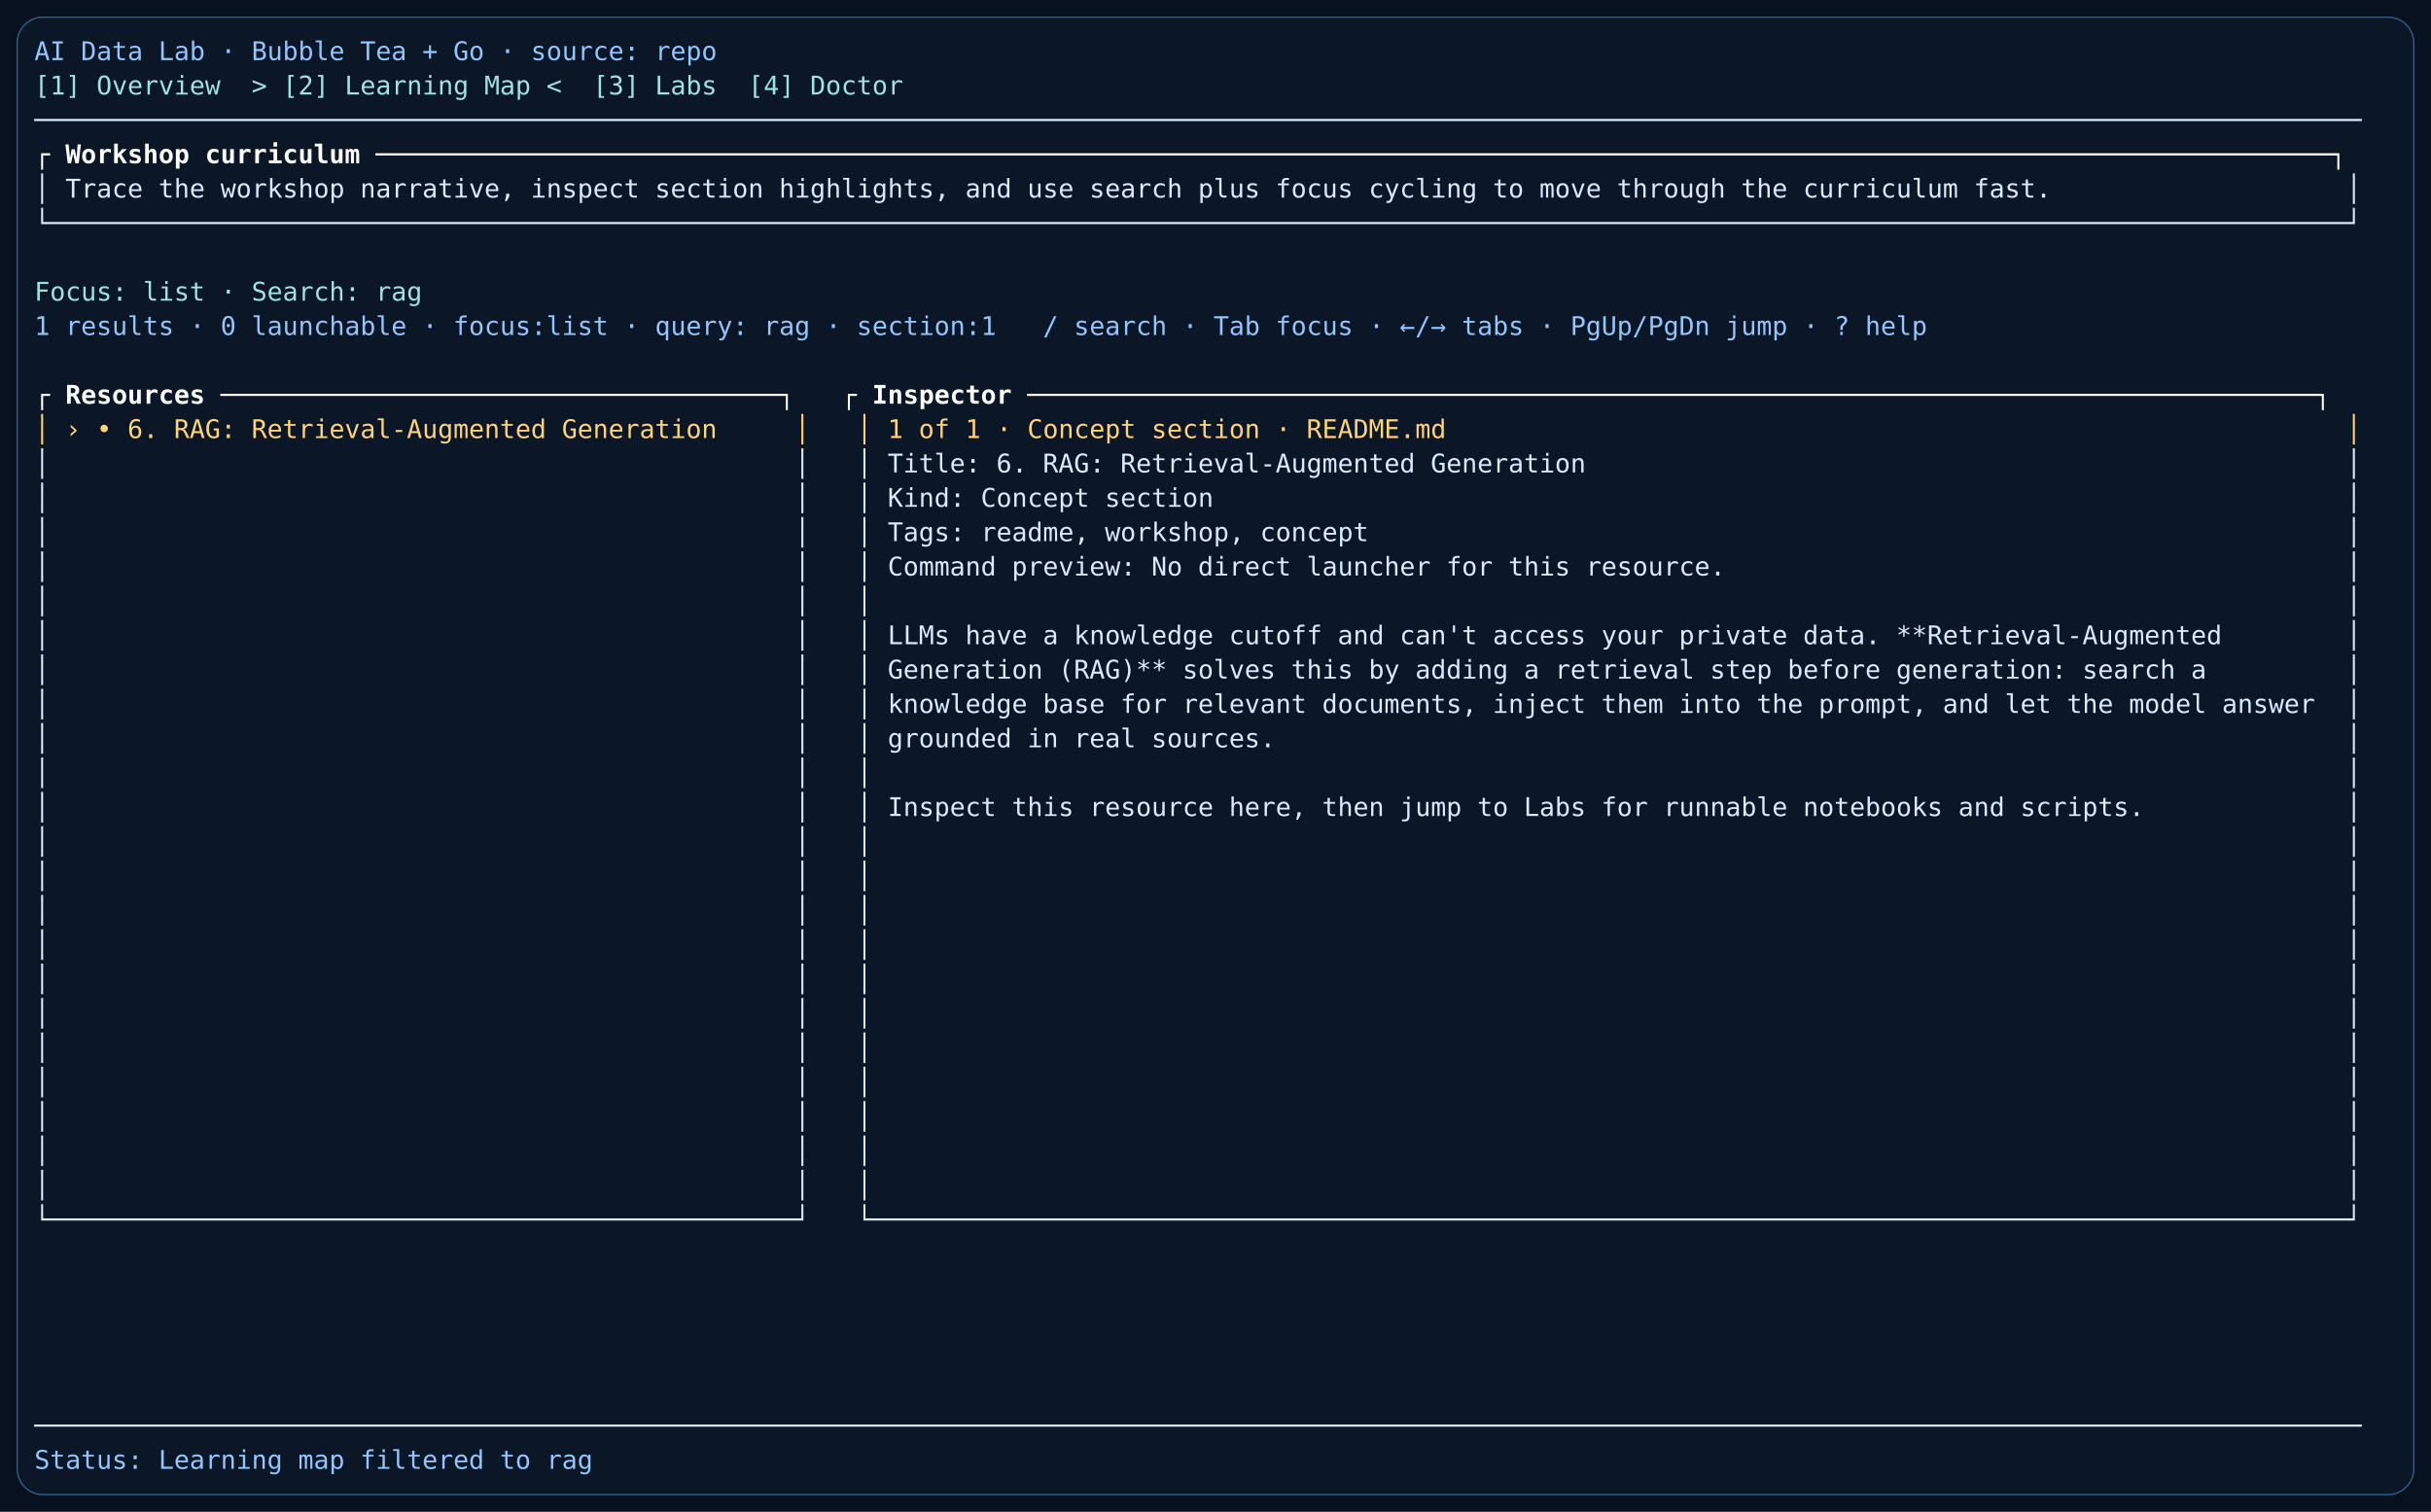
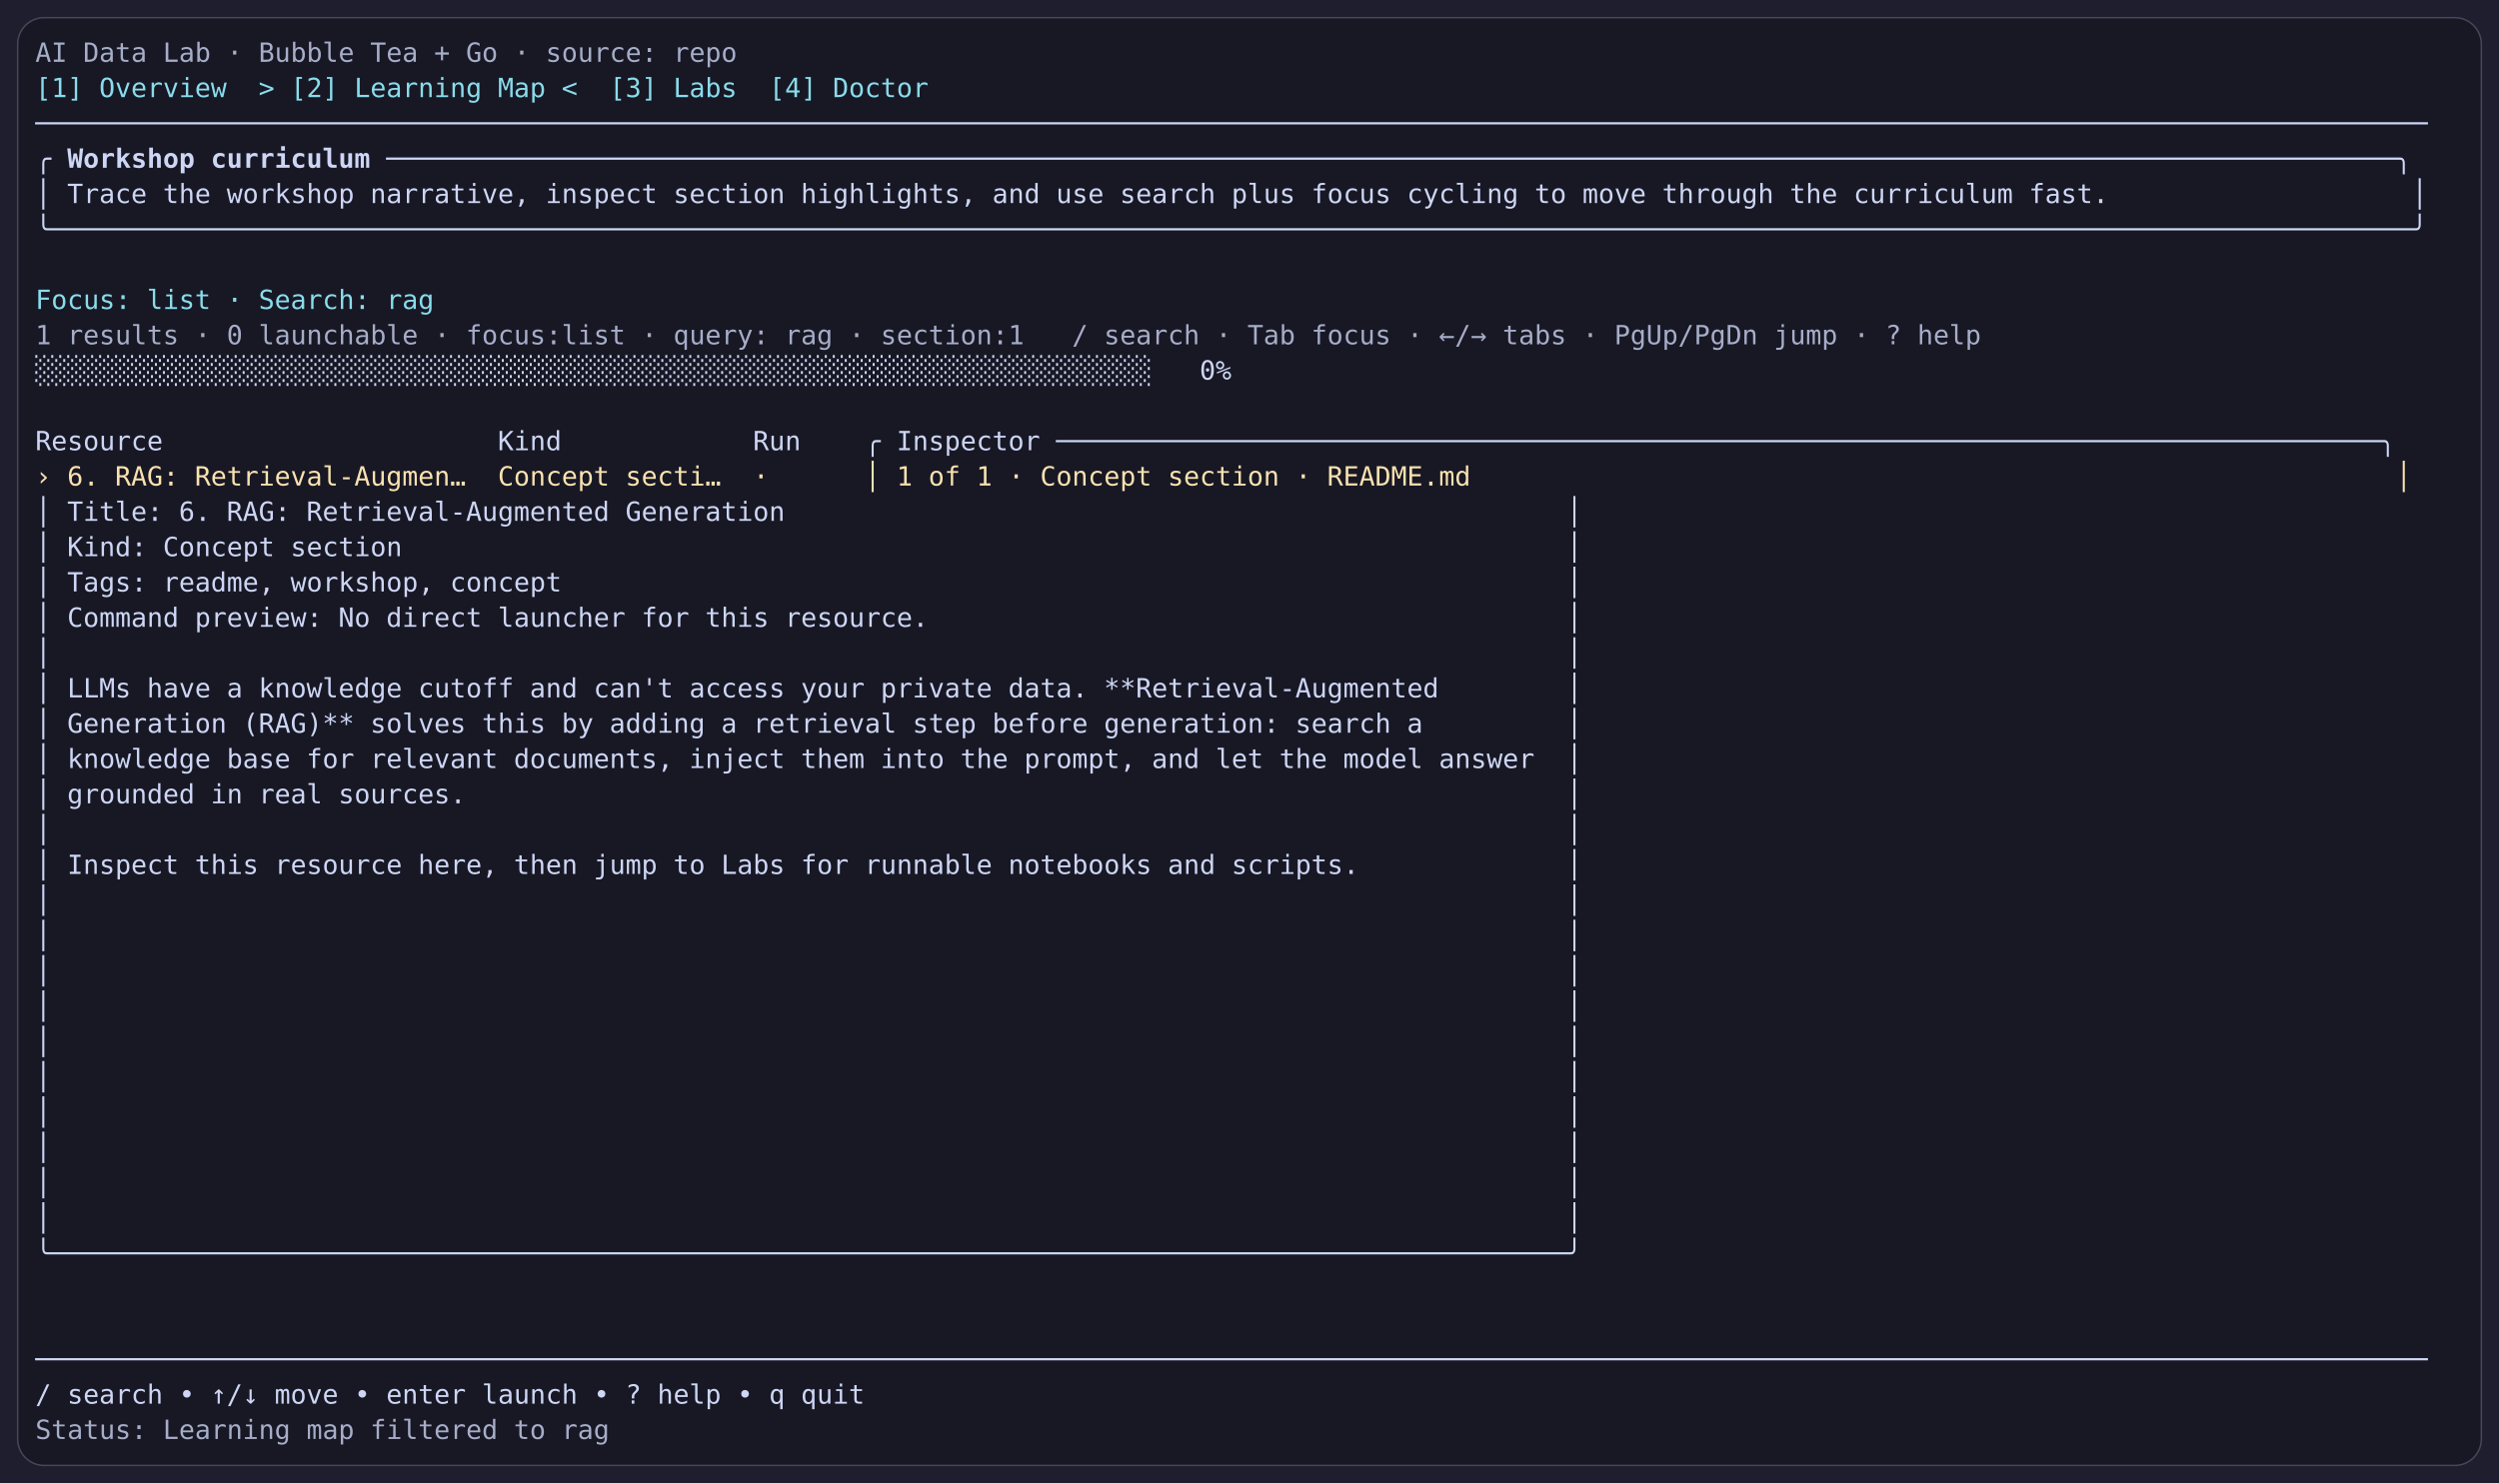
- <svg xmlns="http://www.w3.org/2000/svg" viewBox="0 0 1698 1056">
-   <rect width="100%" height="100%" fill="#07111f" />
-   <rect x="12" y="12" width="1674" height="1032" rx="18" fill="#0b1626" stroke="#315985" />
-   <style>text{font-family:ui-monospace,SFMono-Regular,Menlo,Consolas,monospace;font-size:18px;fill:#dbe9ff;}.muted{fill:#93c5ff;}.accent{fill:#9fe4df;}.warm{fill:#ffd27d;}.title{fill:#ffffff;font-weight:700;}</style>
+ <svg xmlns="http://www.w3.org/2000/svg" viewBox="0 0 1698 1008">
+   <rect width="100%" height="100%" fill="#1e1e2e" />
+   <rect x="12" y="12" width="1674" height="984" rx="18" fill="#181825" stroke="#45475a" />
+   <style>text{font-family:ui-monospace,SFMono-Regular,Menlo,Consolas,monospace;font-size:18px;fill:#cdd6f4;}.muted{fill:#a6adc8;}.accent{fill:#89dceb;}.warm{fill:#f9e2af;}.title{fill:#cdd6f4;font-weight:700;}</style>
  <text class="muted" x="24" y="42">AI Data Lab · Bubble Tea + Go · source: repo</text>
  <text class="accent" x="24" y="66">[1] Overview  &gt; [2] Learning Map &lt;  [3] Labs  [4] Doctor</text>
  <text x="24" y="90">──────────────────────────────────────────────────────────────────────────────────────────────────────────────────────────────────────────────────────</text>
-   <text class="title" x="24" y="114">┌ Workshop curriculum ──────────────────────────────────────────────────────────────────────────────────────────────────────────────────────────────┐</text>
+   <text class="title" x="24" y="114">╭ Workshop curriculum ──────────────────────────────────────────────────────────────────────────────────────────────────────────────────────────────╮</text>
  <text x="24" y="138">│ Trace the workshop narrative, inspect section highlights, and use search plus focus cycling to move through the curriculum fast.                   │</text>
-   <text x="24" y="162">└────────────────────────────────────────────────────────────────────────────────────────────────────────────────────────────────────────────────────┘</text>
+   <text x="24" y="162">╰────────────────────────────────────────────────────────────────────────────────────────────────────────────────────────────────────────────────────╯</text>
  <text x="24" y="186" />
  <text class="accent" x="24" y="210">Focus: list · Search: rag</text>
  <text class="muted" x="24" y="234">1 results · 0 launchable · focus:list · query: rag · section:1   / search · Tab focus · ←/→ tabs · PgUp/PgDn jump · ? help</text>
-   <text x="24" y="258" />
-   <text class="title" x="24" y="282">┌ Resources ────────────────────────────────────┐   ┌ Inspector ───────────────────────────────────────────────────────────────────────────────────┐</text>
-   <text class="warm" x="24" y="306">│ › • 6. RAG: Retrieval-Augmented Generation     │   │ 1 of 1 · Concept section · README.md                                                          │</text>
-   <text x="24" y="330">│                                                │   │ Title: 6. RAG: Retrieval-Augmented Generation                                                 │</text>
-   <text x="24" y="354">│                                                │   │ Kind: Concept section                                                                         │</text>
-   <text x="24" y="378">│                                                │   │ Tags: readme, workshop, concept                                                               │</text>
-   <text x="24" y="402">│                                                │   │ Command preview: No direct launcher for this resource.                                        │</text>
-   <text x="24" y="426">│                                                │   │                                                                                               │</text>
-   <text x="24" y="450">│                                                │   │ LLMs have a knowledge cutoff and can't access your private data. **Retrieval-Augmented        │</text>
-   <text x="24" y="474">│                                                │   │ Generation (RAG)** solves this by adding a retrieval step before generation: search a         │</text>
-   <text x="24" y="498">│                                                │   │ knowledge base for relevant documents, inject them into the prompt, and let the model answer  │</text>
-   <text x="24" y="522">│                                                │   │ grounded in real sources.                                                                     │</text>
-   <text x="24" y="546">│                                                │   │                                                                                               │</text>
-   <text x="24" y="570">│                                                │   │ Inspect this resource here, then jump to Labs for runnable notebooks and scripts.             │</text>
-   <text x="24" y="594">│                                                │   │                                                                                               │</text>
-   <text x="24" y="618">│                                                │   │                                                                                               │</text>
-   <text x="24" y="642">│                                                │   │                                                                                               │</text>
-   <text x="24" y="666">│                                                │   │                                                                                               │</text>
-   <text x="24" y="690">│                                                │   │                                                                                               │</text>
-   <text x="24" y="714">│                                                │   │                                                                                               │</text>
-   <text x="24" y="738">│                                                │   │                                                                                               │</text>
-   <text x="24" y="762">│                                                │   │                                                                                               │</text>
-   <text x="24" y="786">│                                                │   │                                                                                               │</text>
-   <text x="24" y="810">│                                                │   │                                                                                               │</text>
-   <text x="24" y="834">│                                                │   │                                                                                               │</text>
-   <text x="24" y="858">└────────────────────────────────────────────────┘   └───────────────────────────────────────────────────────────────────────────────────────────────┘</text>
+   <text x="24" y="258">░░░░░░░░░░░░░░░░░░░░░░░░░░░░░░░░░░░░░░░░░░░░░░░░░░░░░░░░░░░░░░░░░░░░░░   0%</text>
+   <text x="24" y="282" />
+   <text x="24" y="306"> Resource                     Kind            Run    ╭ Inspector ───────────────────────────────────────────────────────────────────────────────────╮</text>
+   <text class="warm" x="24" y="330"> › 6. RAG: Retrieval-Augmen…  Concept secti…  ·      │ 1 of 1 · Concept section · README.md                                                          │</text>
+   <text x="24" y="354">                                                     │ Title: 6. RAG: Retrieval-Augmented Generation                                                 │</text>
+   <text x="24" y="378">                                                     │ Kind: Concept section                                                                         │</text>
+   <text x="24" y="402">                                                     │ Tags: readme, workshop, concept                                                               │</text>
+   <text x="24" y="426">                                                     │ Command preview: No direct launcher for this resource.                                        │</text>
+   <text x="24" y="450">                                                     │                                                                                               │</text>
+   <text x="24" y="474">                                                     │ LLMs have a knowledge cutoff and can't access your private data. **Retrieval-Augmented        │</text>
+   <text x="24" y="498">                                                     │ Generation (RAG)** solves this by adding a retrieval step before generation: search a         │</text>
+   <text x="24" y="522">                                                     │ knowledge base for relevant documents, inject them into the prompt, and let the model answer  │</text>
+   <text x="24" y="546">                                                     │ grounded in real sources.                                                                     │</text>
+   <text x="24" y="570">                                                     │                                                                                               │</text>
+   <text x="24" y="594">                                                     │ Inspect this resource here, then jump to Labs for runnable notebooks and scripts.             │</text>
+   <text x="24" y="618">                                                     │                                                                                               │</text>
+   <text x="24" y="642">                                                     │                                                                                               │</text>
+   <text x="24" y="666">                                                     │                                                                                               │</text>
+   <text x="24" y="690">                                                     │                                                                                               │</text>
+   <text x="24" y="714">                                                     │                                                                                               │</text>
+   <text x="24" y="738">                                                     │                                                                                               │</text>
+   <text x="24" y="762">                                                     │                                                                                               │</text>
+   <text x="24" y="786">                                                     │                                                                                               │</text>
+   <text x="24" y="810">                                                     │                                                                                               │</text>
+   <text x="24" y="834">                                                     │                                                                                               │</text>
+   <text x="24" y="858">                                                     ╰───────────────────────────────────────────────────────────────────────────────────────────────╯</text>
  <text x="24" y="882" />
  <text x="24" y="906" />
-   <text x="24" y="930" />
-   <text x="24" y="954" />
-   <text x="24" y="978" />
-   <text x="24" y="1002">──────────────────────────────────────────────────────────────────────────────────────────────────────────────────────────────────────────────────────</text>
-   <text class="muted" x="24" y="1026">Status: Learning map filtered to rag</text>
+   <text x="24" y="930">──────────────────────────────────────────────────────────────────────────────────────────────────────────────────────────────────────────────────────</text>
+   <text x="24" y="954">/ search • ↑/↓ move • enter launch • ? help • q quit</text>
+   <text class="muted" x="24" y="978">Status: Learning map filtered to rag</text>
</svg>
